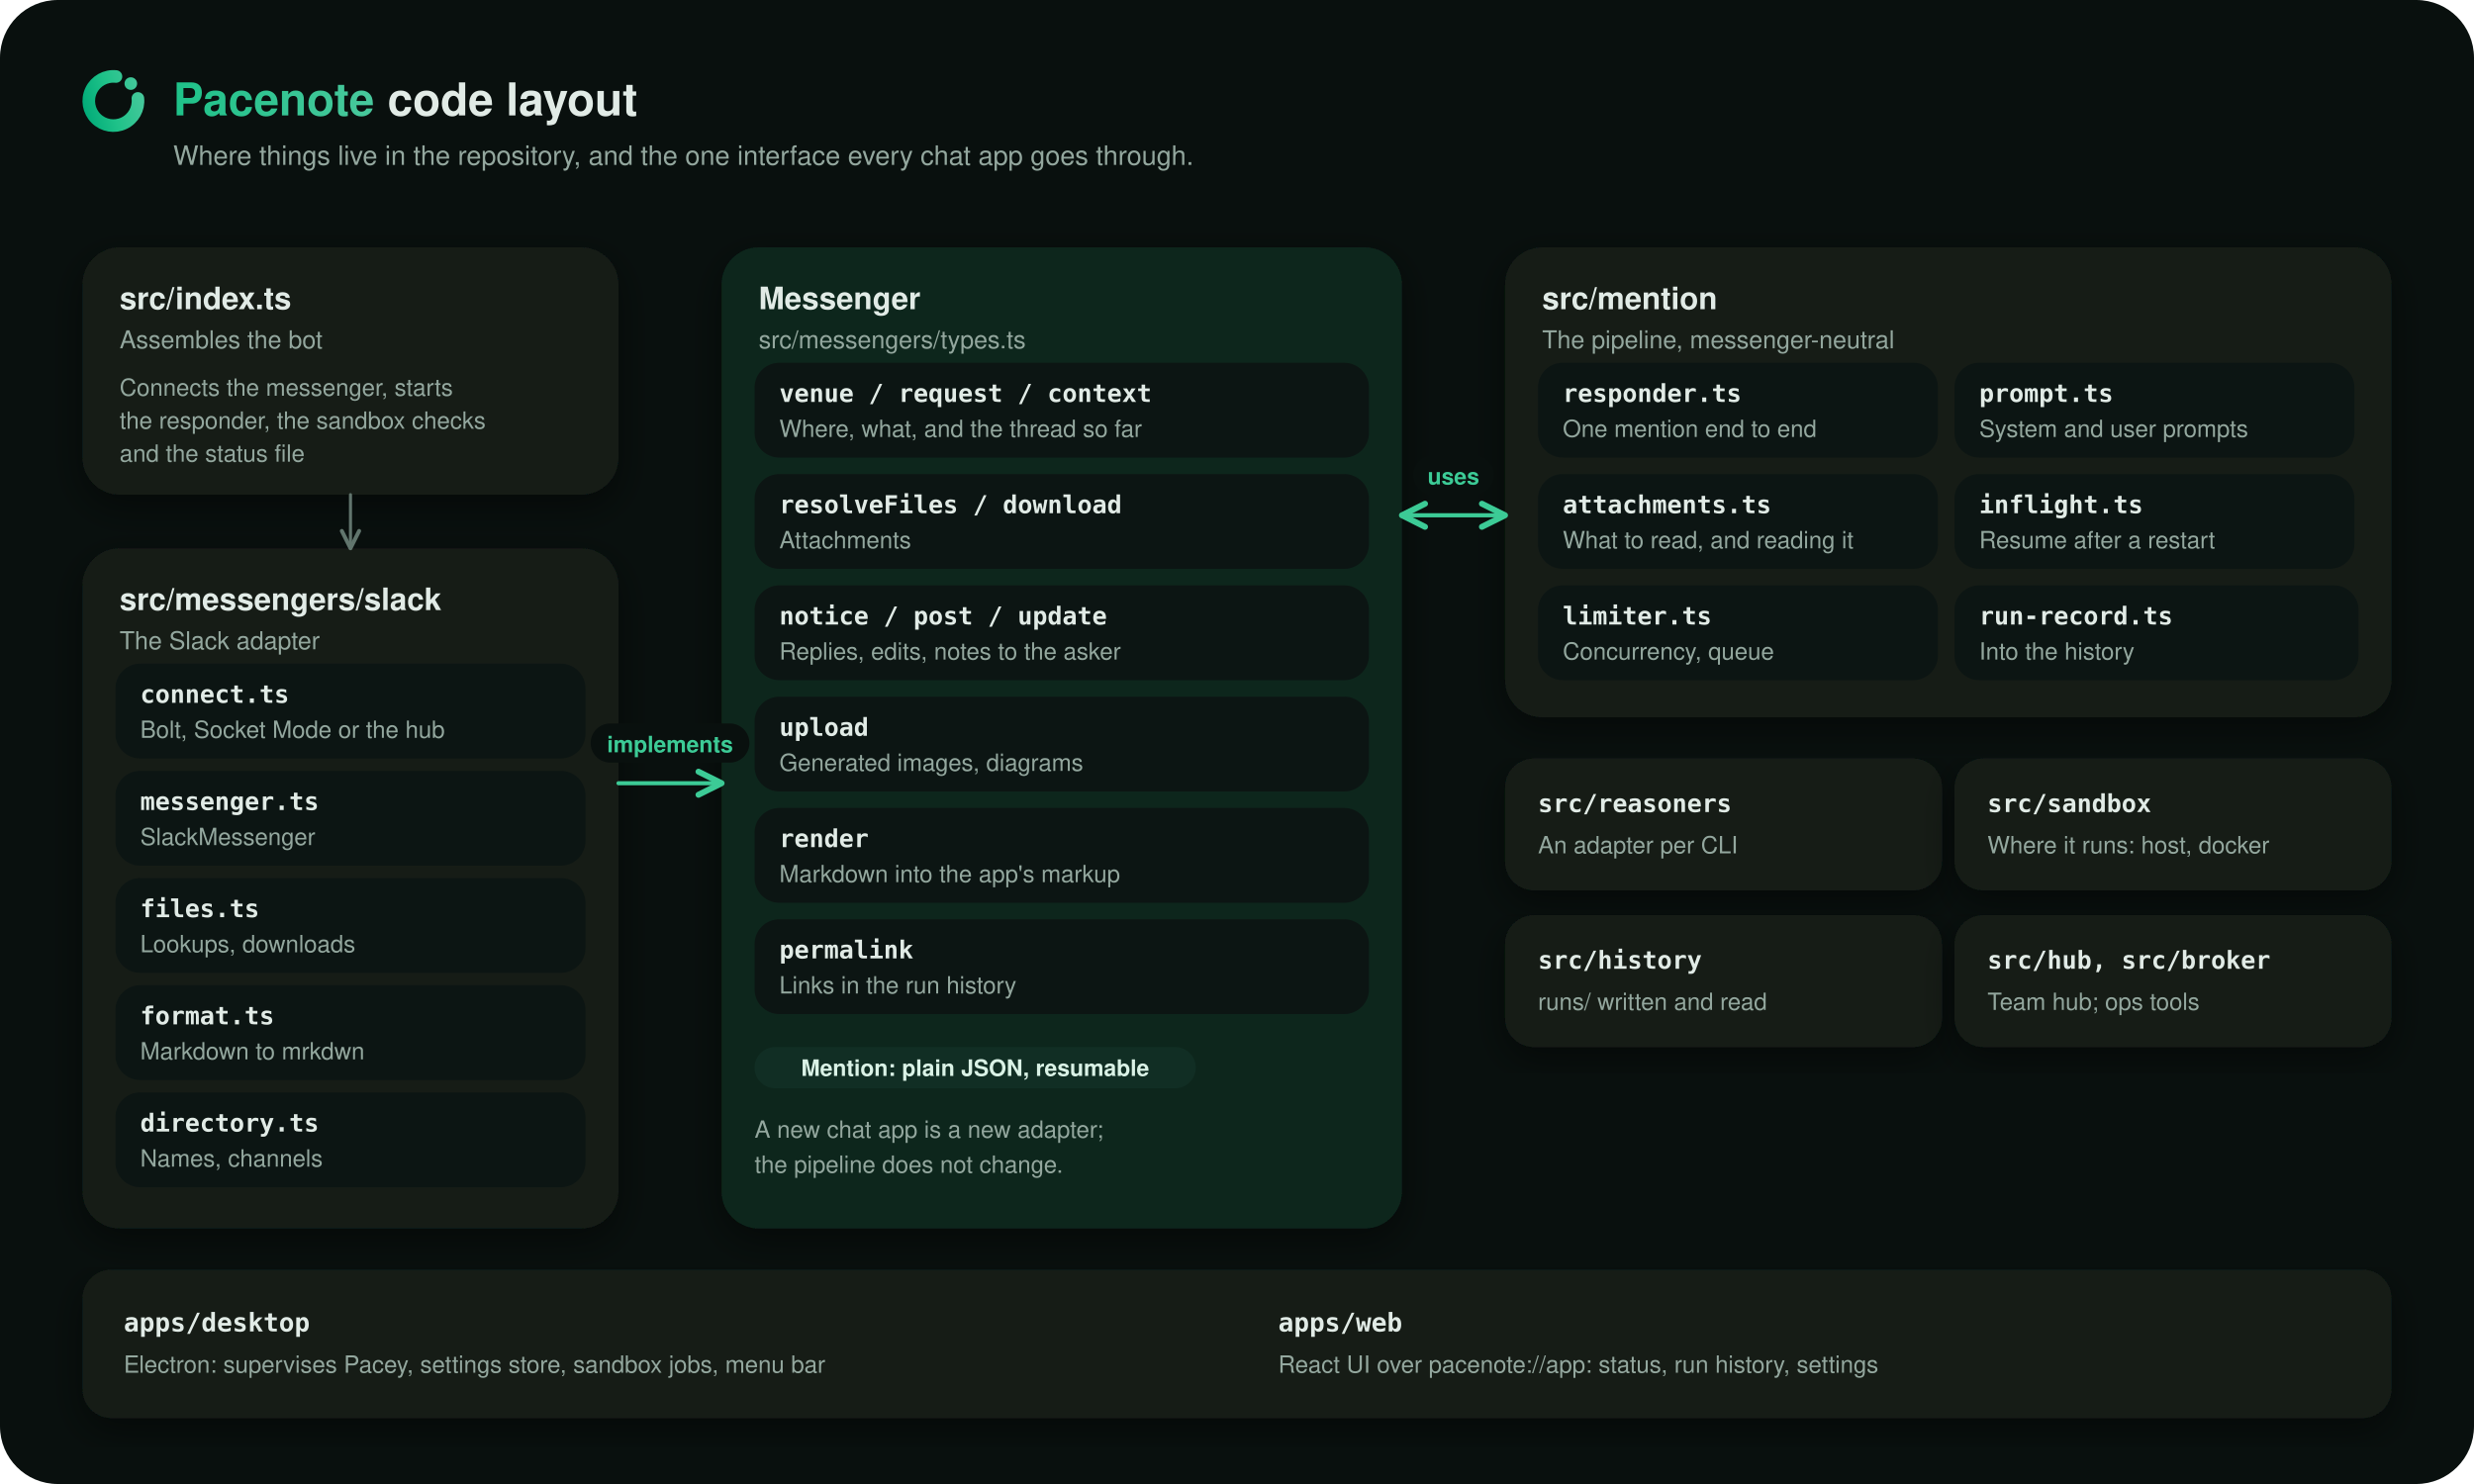
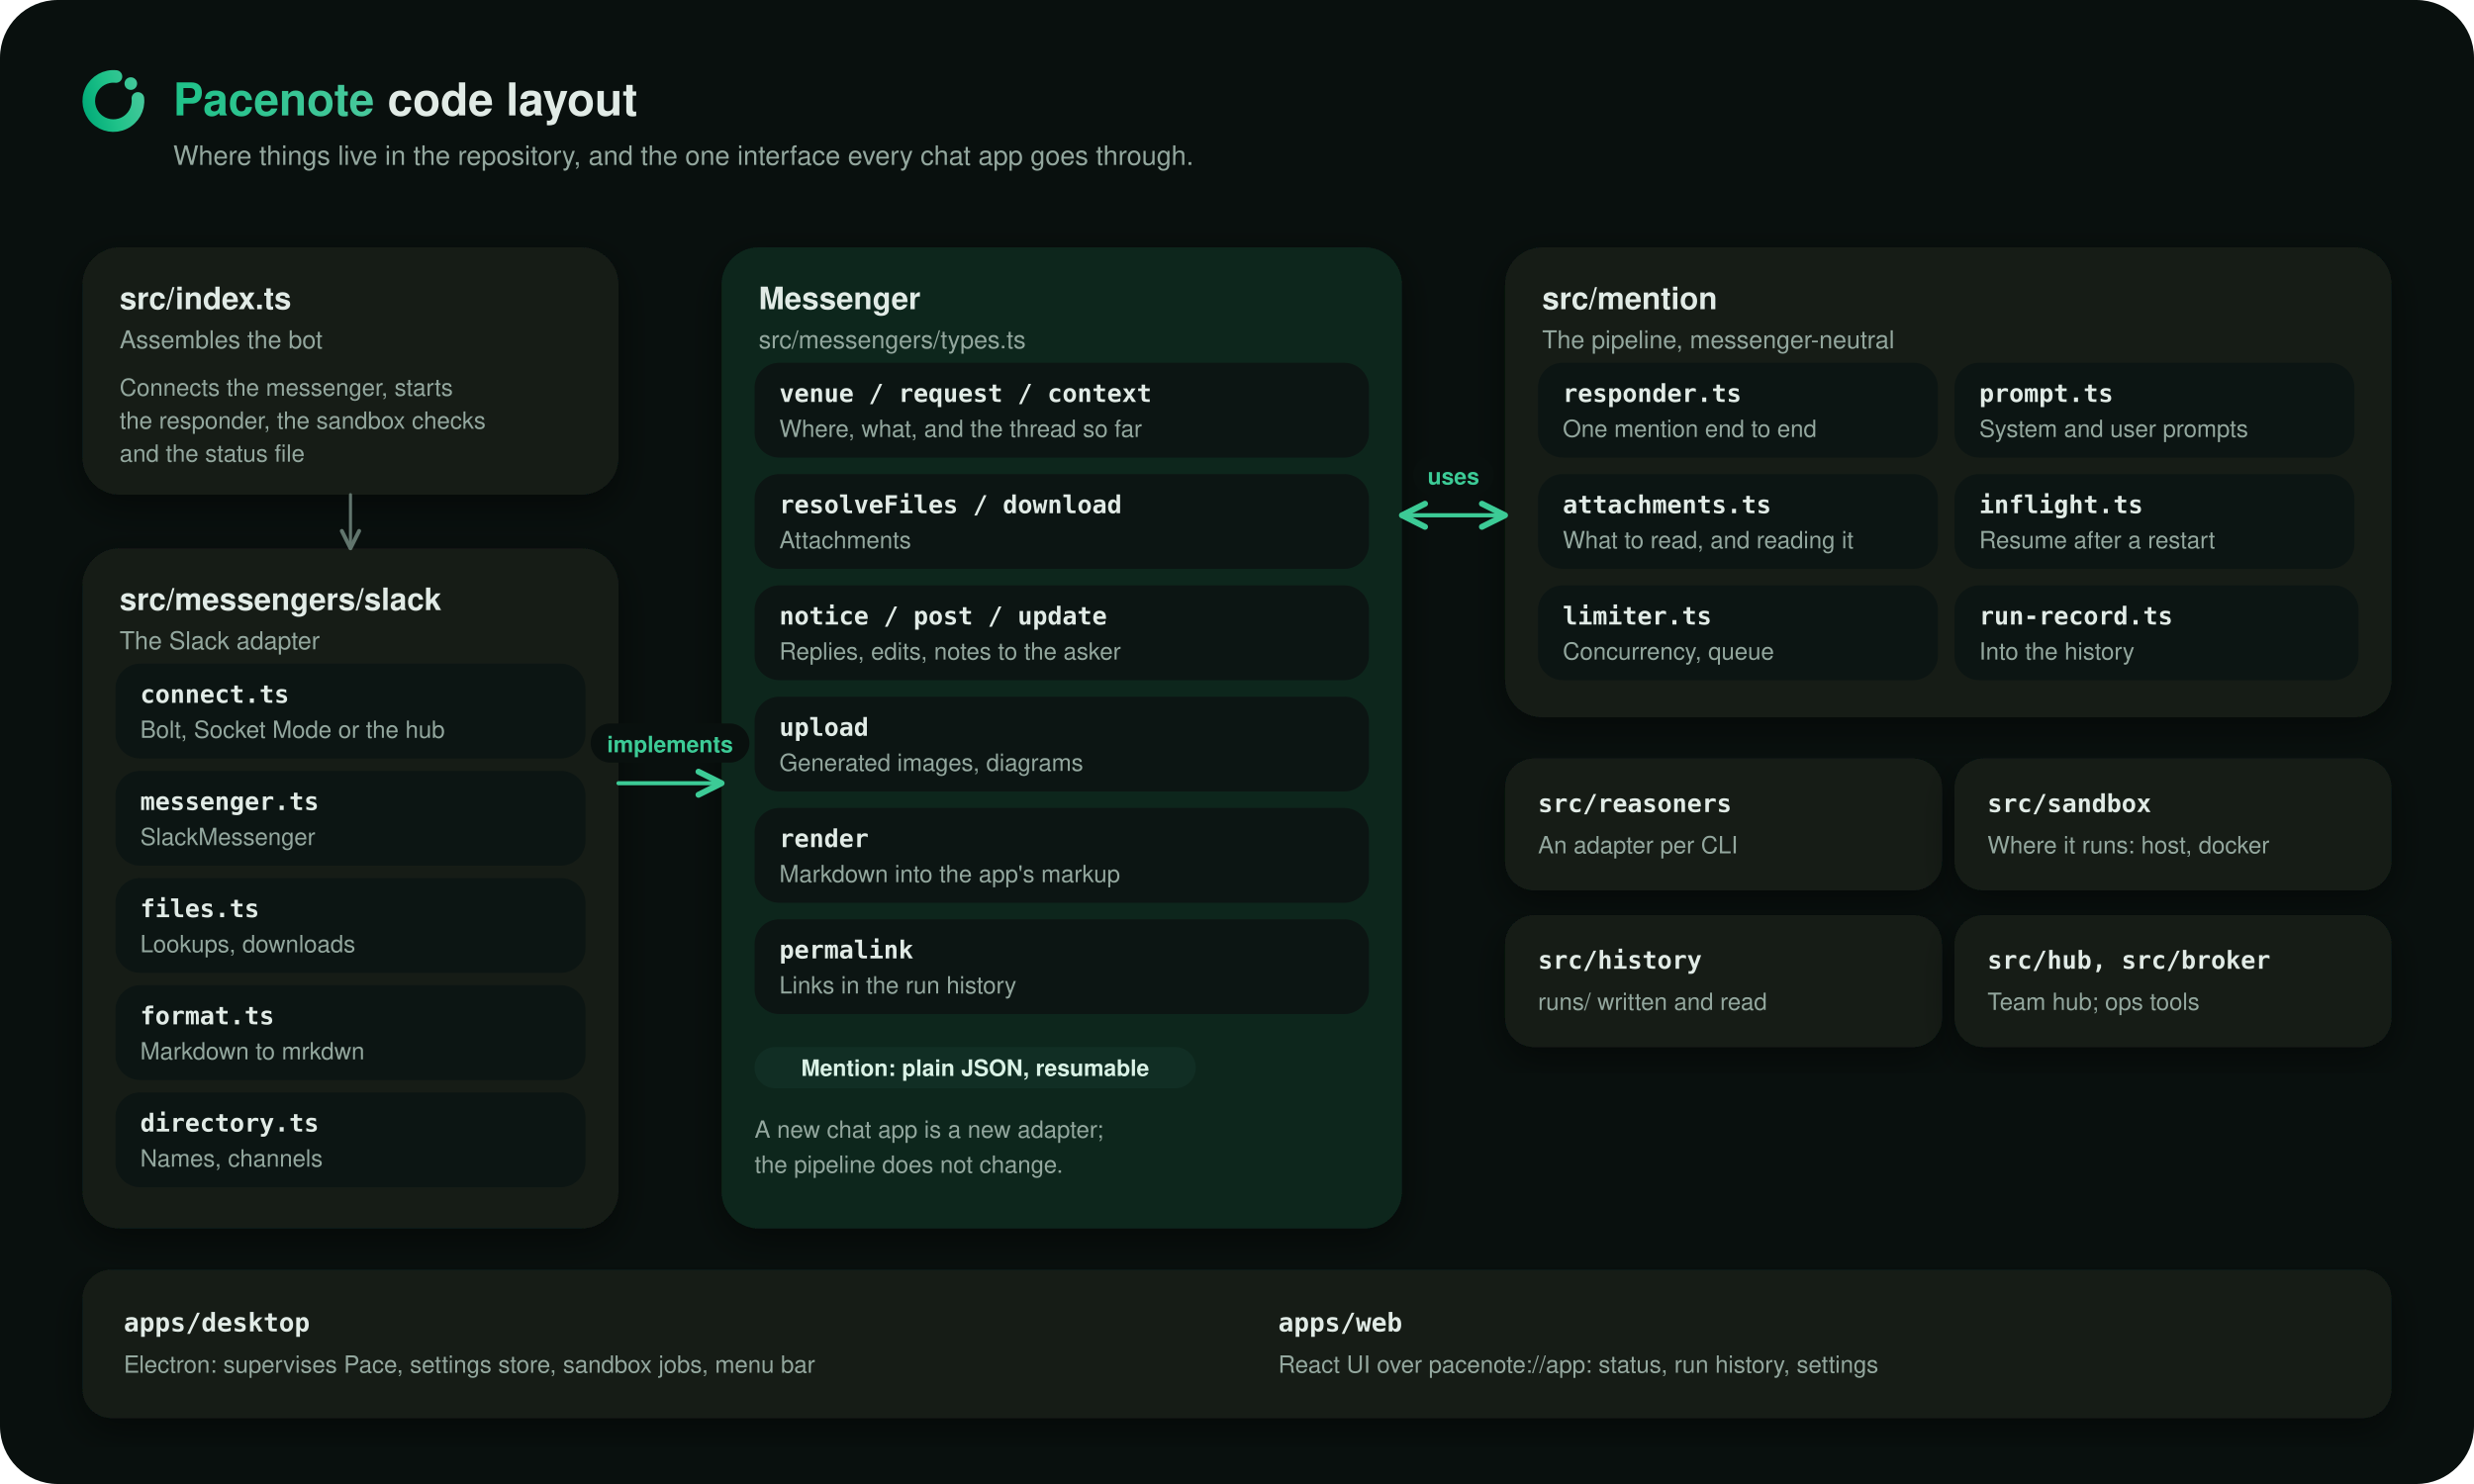
<svg xmlns="http://www.w3.org/2000/svg" width="1200" height="720" viewBox="0 0 1200 720" role="img" aria-label="Pacenote code layout">
  <defs>
    <linearGradient id="mark" x1="0" y1="1" x2="1" y2="0">
      <stop offset="0" stop-color="#01ab78" />
      <stop offset="0.46" stop-color="#1fc289" />
      <stop offset="1" stop-color="#48c89c" />
    </linearGradient>
    <linearGradient id="mark-big" gradientUnits="userSpaceOnUse" x1="54" y1="314" x2="458" y2="198">
      <stop offset="0" stop-color="#01ab78" />
      <stop offset="0.46" stop-color="#1fc289" />
      <stop offset="1" stop-color="#48c89c" />
    </linearGradient>
    <linearGradient id="wordmark" x1="0" y1="0" x2="1" y2="0">
      <stop offset="0" stop-color="#1fc289" />
      <stop offset="1" stop-color="#48c89c" />
    </linearGradient>
    <filter id="shadow" x="-10%" y="-10%" width="120%" height="130%">
      <feDropShadow dx="0" dy="6" stdDeviation="9" flood-color="#000000" flood-opacity="0.45" />
    </filter>
    <marker id="arrow" viewBox="0 0 10 10" refX="8.5" refY="5" markerWidth="8" markerHeight="8" orient="auto-start-reverse">
      <path d="M1.5 1.5L8.5 5L1.5 8.5" fill="none" stroke="#61756d" stroke-width="1.6" stroke-linecap="round" stroke-linejoin="round" />
    </marker>
    <marker id="arrow-main" viewBox="0 0 10 10" refX="8.5" refY="5" markerWidth="8" markerHeight="8" orient="auto-start-reverse">
      <path d="M1.5 1.5L8.5 5L1.5 8.5" fill="none" stroke="#3ccb96" stroke-width="1.8" stroke-linecap="round" stroke-linejoin="round" />
    </marker>
  </defs>
  <rect width="1200" height="720" rx="28" fill="#09100e" />
  <g transform="translate(36.35922 30.35922) scale(0.07281553)">
    <path d="M273.1 92.9A164 164 0 1 0 419.1 238.9" fill="none" stroke="url(#mark-big)" stroke-width="84" stroke-linecap="round" />
    <circle cx="372" cy="140" r="42" fill="url(#mark-big)" />
  </g>
  <text x="84" y="56" font-family="-apple-system, BlinkMacSystemFont, 'Segoe UI', Pretendard, 'Noto Sans KR', Helvetica, Arial, sans-serif" font-size="22" font-weight="700" fill="url(#wordmark)" text-anchor="start">Pacenote</text>
  <text x="188" y="56" font-family="-apple-system, BlinkMacSystemFont, 'Segoe UI', Pretendard, 'Noto Sans KR', Helvetica, Arial, sans-serif" font-size="22" font-weight="600" fill="#e1ebe6" text-anchor="start">code layout</text>
  <text x="84" y="80" font-family="-apple-system, BlinkMacSystemFont, 'Segoe UI', Pretendard, 'Noto Sans KR', Helvetica, Arial, sans-serif" font-size="13" font-weight="400" fill="#93a79e" text-anchor="start">Where things live in the repository, and the one interface every chat app goes through.</text>
  <rect x="40" y="120" width="260" height="120" rx="18" fill="#121c19" filter="url(#shadow)" />
  <text x="58" y="150" font-family="-apple-system, BlinkMacSystemFont, 'Segoe UI', Pretendard, 'Noto Sans KR', Helvetica, Arial, sans-serif" font-size="15" font-weight="600" fill="#e1ebe6" text-anchor="start">src/index.ts</text>
  <text x="58" y="169" font-family="-apple-system, BlinkMacSystemFont, 'Segoe UI', Pretendard, 'Noto Sans KR', Helvetica, Arial, sans-serif" font-size="12" font-weight="400" fill="#93a79e" text-anchor="start">Assembles the bot</text>
  <text x="58" y="192" font-family="-apple-system, BlinkMacSystemFont, 'Segoe UI', Pretendard, 'Noto Sans KR', Helvetica, Arial, sans-serif" font-size="11.5" font-weight="400" fill="#93a79e" text-anchor="start">Connects the messenger, starts</text>
  <text x="58" y="208" font-family="-apple-system, BlinkMacSystemFont, 'Segoe UI', Pretendard, 'Noto Sans KR', Helvetica, Arial, sans-serif" font-size="11.5" font-weight="400" fill="#93a79e" text-anchor="start">the responder, the sandbox checks</text>
  <text x="58" y="224" font-family="-apple-system, BlinkMacSystemFont, 'Segoe UI', Pretendard, 'Noto Sans KR', Helvetica, Arial, sans-serif" font-size="11.5" font-weight="400" fill="#93a79e" text-anchor="start">and the status file</text>
  <rect x="40" y="266" width="260" height="330" rx="18" fill="#121c19" filter="url(#shadow)" />
  <text x="58" y="296" font-family="-apple-system, BlinkMacSystemFont, 'Segoe UI', Pretendard, 'Noto Sans KR', Helvetica, Arial, sans-serif" font-size="15" font-weight="600" fill="#e1ebe6" text-anchor="start">src/messengers/slack</text>
  <text x="58" y="315" font-family="-apple-system, BlinkMacSystemFont, 'Segoe UI', Pretendard, 'Noto Sans KR', Helvetica, Arial, sans-serif" font-size="12" font-weight="400" fill="#93a79e" text-anchor="start">The Slack adapter</text>
  <rect x="56" y="322" width="228" height="46" rx="12" fill="#0c1513" />
  <text x="68" y="341" font-family="ui-monospace, 'SF Mono', 'JetBrains Mono', Menlo, Consolas, monospace" font-size="12" font-weight="600" fill="#e1ebe6" text-anchor="start">connect.ts</text>
  <text x="68" y="358" font-family="-apple-system, BlinkMacSystemFont, 'Segoe UI', Pretendard, 'Noto Sans KR', Helvetica, Arial, sans-serif" font-size="11.5" font-weight="400" fill="#93a79e" text-anchor="start">Bolt, Socket Mode or the hub</text>
  <rect x="56" y="374" width="228" height="46" rx="12" fill="#0c1513" />
  <text x="68" y="393" font-family="ui-monospace, 'SF Mono', 'JetBrains Mono', Menlo, Consolas, monospace" font-size="12" font-weight="600" fill="#e1ebe6" text-anchor="start">messenger.ts</text>
  <text x="68" y="410" font-family="-apple-system, BlinkMacSystemFont, 'Segoe UI', Pretendard, 'Noto Sans KR', Helvetica, Arial, sans-serif" font-size="11.5" font-weight="400" fill="#93a79e" text-anchor="start">SlackMessenger</text>
  <rect x="56" y="426" width="228" height="46" rx="12" fill="#0c1513" />
  <text x="68" y="445" font-family="ui-monospace, 'SF Mono', 'JetBrains Mono', Menlo, Consolas, monospace" font-size="12" font-weight="600" fill="#e1ebe6" text-anchor="start">files.ts</text>
  <text x="68" y="462" font-family="-apple-system, BlinkMacSystemFont, 'Segoe UI', Pretendard, 'Noto Sans KR', Helvetica, Arial, sans-serif" font-size="11.5" font-weight="400" fill="#93a79e" text-anchor="start">Lookups, downloads</text>
  <rect x="56" y="478" width="228" height="46" rx="12" fill="#0c1513" />
  <text x="68" y="497" font-family="ui-monospace, 'SF Mono', 'JetBrains Mono', Menlo, Consolas, monospace" font-size="12" font-weight="600" fill="#e1ebe6" text-anchor="start">format.ts</text>
  <text x="68" y="514" font-family="-apple-system, BlinkMacSystemFont, 'Segoe UI', Pretendard, 'Noto Sans KR', Helvetica, Arial, sans-serif" font-size="11.5" font-weight="400" fill="#93a79e" text-anchor="start">Markdown to mrkdwn</text>
  <rect x="56" y="530" width="228" height="46" rx="12" fill="#0c1513" />
  <text x="68" y="549" font-family="ui-monospace, 'SF Mono', 'JetBrains Mono', Menlo, Consolas, monospace" font-size="12" font-weight="600" fill="#e1ebe6" text-anchor="start">directory.ts</text>
  <text x="68" y="566" font-family="-apple-system, BlinkMacSystemFont, 'Segoe UI', Pretendard, 'Noto Sans KR', Helvetica, Arial, sans-serif" font-size="11.5" font-weight="400" fill="#93a79e" text-anchor="start">Names, channels</text>
  <rect x="350" y="120" width="330" height="476" rx="18" fill="#0f271e" filter="url(#shadow)" />
  <text x="368" y="150" font-family="-apple-system, BlinkMacSystemFont, 'Segoe UI', Pretendard, 'Noto Sans KR', Helvetica, Arial, sans-serif" font-size="15" font-weight="600" fill="#e1ebe6" text-anchor="start">Messenger</text>
  <text x="368" y="169" font-family="-apple-system, BlinkMacSystemFont, 'Segoe UI', Pretendard, 'Noto Sans KR', Helvetica, Arial, sans-serif" font-size="12" font-weight="400" fill="#93a79e" text-anchor="start">src/messengers/types.ts</text>
  <rect x="366" y="176" width="298" height="46" rx="12" fill="#0c1513" />
  <text x="378" y="195" font-family="ui-monospace, 'SF Mono', 'JetBrains Mono', Menlo, Consolas, monospace" font-size="12" font-weight="600" fill="#e1ebe6" text-anchor="start">venue / request / context</text>
  <text x="378" y="212" font-family="-apple-system, BlinkMacSystemFont, 'Segoe UI', Pretendard, 'Noto Sans KR', Helvetica, Arial, sans-serif" font-size="11.5" font-weight="400" fill="#93a79e" text-anchor="start">Where, what, and the thread so far</text>
  <rect x="366" y="230" width="298" height="46" rx="12" fill="#0c1513" />
  <text x="378" y="249" font-family="ui-monospace, 'SF Mono', 'JetBrains Mono', Menlo, Consolas, monospace" font-size="12" font-weight="600" fill="#e1ebe6" text-anchor="start">resolveFiles / download</text>
  <text x="378" y="266" font-family="-apple-system, BlinkMacSystemFont, 'Segoe UI', Pretendard, 'Noto Sans KR', Helvetica, Arial, sans-serif" font-size="11.5" font-weight="400" fill="#93a79e" text-anchor="start">Attachments</text>
  <rect x="366" y="284" width="298" height="46" rx="12" fill="#0c1513" />
  <text x="378" y="303" font-family="ui-monospace, 'SF Mono', 'JetBrains Mono', Menlo, Consolas, monospace" font-size="12" font-weight="600" fill="#e1ebe6" text-anchor="start">notice / post / update</text>
  <text x="378" y="320" font-family="-apple-system, BlinkMacSystemFont, 'Segoe UI', Pretendard, 'Noto Sans KR', Helvetica, Arial, sans-serif" font-size="11.5" font-weight="400" fill="#93a79e" text-anchor="start">Replies, edits, notes to the asker</text>
  <rect x="366" y="338" width="298" height="46" rx="12" fill="#0c1513" />
  <text x="378" y="357" font-family="ui-monospace, 'SF Mono', 'JetBrains Mono', Menlo, Consolas, monospace" font-size="12" font-weight="600" fill="#e1ebe6" text-anchor="start">upload</text>
  <text x="378" y="374" font-family="-apple-system, BlinkMacSystemFont, 'Segoe UI', Pretendard, 'Noto Sans KR', Helvetica, Arial, sans-serif" font-size="11.5" font-weight="400" fill="#93a79e" text-anchor="start">Generated images, diagrams</text>
  <rect x="366" y="392" width="298" height="46" rx="12" fill="#0c1513" />
  <text x="378" y="411" font-family="ui-monospace, 'SF Mono', 'JetBrains Mono', Menlo, Consolas, monospace" font-size="12" font-weight="600" fill="#e1ebe6" text-anchor="start">render</text>
  <text x="378" y="428" font-family="-apple-system, BlinkMacSystemFont, 'Segoe UI', Pretendard, 'Noto Sans KR', Helvetica, Arial, sans-serif" font-size="11.5" font-weight="400" fill="#93a79e" text-anchor="start">Markdown into the app's markup</text>
  <rect x="366" y="446" width="298" height="46" rx="12" fill="#0c1513" />
  <text x="378" y="465" font-family="ui-monospace, 'SF Mono', 'JetBrains Mono', Menlo, Consolas, monospace" font-size="12" font-weight="600" fill="#e1ebe6" text-anchor="start">permalink</text>
  <text x="378" y="482" font-family="-apple-system, BlinkMacSystemFont, 'Segoe UI', Pretendard, 'Noto Sans KR', Helvetica, Arial, sans-serif" font-size="11.5" font-weight="400" fill="#93a79e" text-anchor="start">Links in the run history</text>
  <rect x="366" y="508" width="214" height="20" rx="10" fill="#112e24" fill-opacity="1" />
  <text x="473" y="522" font-family="-apple-system, BlinkMacSystemFont, 'Segoe UI', Pretendard, 'Noto Sans KR', Helvetica, Arial, sans-serif" font-size="11" font-weight="600" fill="#daf2e6" text-anchor="middle">Mention: plain JSON, resumable</text>
  <text x="366" y="552" font-family="-apple-system, BlinkMacSystemFont, 'Segoe UI', Pretendard, 'Noto Sans KR', Helvetica, Arial, sans-serif" font-size="11.5" font-weight="400" fill="#93a79e" text-anchor="start">A new chat app is a new adapter;</text>
  <text x="366" y="569" font-family="-apple-system, BlinkMacSystemFont, 'Segoe UI', Pretendard, 'Noto Sans KR', Helvetica, Arial, sans-serif" font-size="11.5" font-weight="400" fill="#93a79e" text-anchor="start">the pipeline does not change.</text>
  <rect x="730" y="120" width="430" height="228" rx="18" fill="#121c19" filter="url(#shadow)" />
  <text x="748" y="150" font-family="-apple-system, BlinkMacSystemFont, 'Segoe UI', Pretendard, 'Noto Sans KR', Helvetica, Arial, sans-serif" font-size="15" font-weight="600" fill="#e1ebe6" text-anchor="start">src/mention</text>
  <text x="748" y="169" font-family="-apple-system, BlinkMacSystemFont, 'Segoe UI', Pretendard, 'Noto Sans KR', Helvetica, Arial, sans-serif" font-size="12" font-weight="400" fill="#93a79e" text-anchor="start">The pipeline, messenger-neutral</text>
  <rect x="746" y="176" width="194" height="46" rx="12" fill="#0c1513" />
  <text x="758" y="195" font-family="ui-monospace, 'SF Mono', 'JetBrains Mono', Menlo, Consolas, monospace" font-size="12" font-weight="600" fill="#e1ebe6" text-anchor="start">responder.ts</text>
  <text x="758" y="212" font-family="-apple-system, BlinkMacSystemFont, 'Segoe UI', Pretendard, 'Noto Sans KR', Helvetica, Arial, sans-serif" font-size="11.5" font-weight="400" fill="#93a79e" text-anchor="start">One mention end to end</text>
  <rect x="948" y="176" width="194" height="46" rx="12" fill="#0c1513" />
  <text x="960" y="195" font-family="ui-monospace, 'SF Mono', 'JetBrains Mono', Menlo, Consolas, monospace" font-size="12" font-weight="600" fill="#e1ebe6" text-anchor="start">prompt.ts</text>
  <text x="960" y="212" font-family="-apple-system, BlinkMacSystemFont, 'Segoe UI', Pretendard, 'Noto Sans KR', Helvetica, Arial, sans-serif" font-size="11.5" font-weight="400" fill="#93a79e" text-anchor="start">System and user prompts</text>
  <rect x="746" y="230" width="194" height="46" rx="12" fill="#0c1513" />
  <text x="758" y="249" font-family="ui-monospace, 'SF Mono', 'JetBrains Mono', Menlo, Consolas, monospace" font-size="12" font-weight="600" fill="#e1ebe6" text-anchor="start">attachments.ts</text>
  <text x="758" y="266" font-family="-apple-system, BlinkMacSystemFont, 'Segoe UI', Pretendard, 'Noto Sans KR', Helvetica, Arial, sans-serif" font-size="11.5" font-weight="400" fill="#93a79e" text-anchor="start">What to read, and reading it</text>
  <rect x="948" y="230" width="194" height="46" rx="12" fill="#0c1513" />
  <text x="960" y="249" font-family="ui-monospace, 'SF Mono', 'JetBrains Mono', Menlo, Consolas, monospace" font-size="12" font-weight="600" fill="#e1ebe6" text-anchor="start">inflight.ts</text>
  <text x="960" y="266" font-family="-apple-system, BlinkMacSystemFont, 'Segoe UI', Pretendard, 'Noto Sans KR', Helvetica, Arial, sans-serif" font-size="11.5" font-weight="400" fill="#93a79e" text-anchor="start">Resume after a restart</text>
  <rect x="746" y="284" width="194" height="46" rx="12" fill="#0c1513" />
  <text x="758" y="303" font-family="ui-monospace, 'SF Mono', 'JetBrains Mono', Menlo, Consolas, monospace" font-size="12" font-weight="600" fill="#e1ebe6" text-anchor="start">limiter.ts</text>
  <text x="758" y="320" font-family="-apple-system, BlinkMacSystemFont, 'Segoe UI', Pretendard, 'Noto Sans KR', Helvetica, Arial, sans-serif" font-size="11.5" font-weight="400" fill="#93a79e" text-anchor="start">Concurrency, queue</text>
  <rect x="948" y="284" width="196" height="46" rx="12" fill="#0c1513" />
  <text x="960" y="303" font-family="ui-monospace, 'SF Mono', 'JetBrains Mono', Menlo, Consolas, monospace" font-size="12" font-weight="600" fill="#e1ebe6" text-anchor="start">run-record.ts</text>
  <text x="960" y="320" font-family="-apple-system, BlinkMacSystemFont, 'Segoe UI', Pretendard, 'Noto Sans KR', Helvetica, Arial, sans-serif" font-size="11.5" font-weight="400" fill="#93a79e" text-anchor="start">Into the history</text>
  <rect x="730" y="368" width="212" height="64" rx="14" fill="#121c19" filter="url(#shadow)" />
  <text x="746" y="394" font-family="ui-monospace, 'SF Mono', 'JetBrains Mono', Menlo, Consolas, monospace" font-size="12" font-weight="600" fill="#e1ebe6" text-anchor="start">src/reasoners</text>
  <text x="746" y="414" font-family="-apple-system, BlinkMacSystemFont, 'Segoe UI', Pretendard, 'Noto Sans KR', Helvetica, Arial, sans-serif" font-size="11.5" font-weight="400" fill="#93a79e" text-anchor="start">An adapter per CLI</text>
  <rect x="948" y="368" width="212" height="64" rx="14" fill="#121c19" filter="url(#shadow)" />
  <text x="964" y="394" font-family="ui-monospace, 'SF Mono', 'JetBrains Mono', Menlo, Consolas, monospace" font-size="12" font-weight="600" fill="#e1ebe6" text-anchor="start">src/sandbox</text>
  <text x="964" y="414" font-family="-apple-system, BlinkMacSystemFont, 'Segoe UI', Pretendard, 'Noto Sans KR', Helvetica, Arial, sans-serif" font-size="11.5" font-weight="400" fill="#93a79e" text-anchor="start">Where it runs: host, docker</text>
  <rect x="730" y="444" width="212" height="64" rx="14" fill="#121c19" filter="url(#shadow)" />
  <text x="746" y="470" font-family="ui-monospace, 'SF Mono', 'JetBrains Mono', Menlo, Consolas, monospace" font-size="12" font-weight="600" fill="#e1ebe6" text-anchor="start">src/history</text>
  <text x="746" y="490" font-family="-apple-system, BlinkMacSystemFont, 'Segoe UI', Pretendard, 'Noto Sans KR', Helvetica, Arial, sans-serif" font-size="11.5" font-weight="400" fill="#93a79e" text-anchor="start">runs/ written and read</text>
  <rect x="948" y="444" width="212" height="64" rx="14" fill="#121c19" filter="url(#shadow)" />
  <text x="964" y="470" font-family="ui-monospace, 'SF Mono', 'JetBrains Mono', Menlo, Consolas, monospace" font-size="12" font-weight="600" fill="#e1ebe6" text-anchor="start">src/hub, src/broker</text>
  <text x="964" y="490" font-family="-apple-system, BlinkMacSystemFont, 'Segoe UI', Pretendard, 'Noto Sans KR', Helvetica, Arial, sans-serif" font-size="11.5" font-weight="400" fill="#93a79e" text-anchor="start">Team hub; ops tools</text>
  <path d="M300 380 L350 380" fill="none" stroke="#3ccb96" stroke-width="2" stroke-linecap="round" stroke-linejoin="round" marker-end="url(#arrow-main)" />
  <rect x="286.5" y="351" width="77" height="19" rx="9.5" fill="#09100e" />
  <text x="325" y="365" font-family="-apple-system, BlinkMacSystemFont, 'Segoe UI', Pretendard, 'Noto Sans KR', Helvetica, Arial, sans-serif" font-size="11" font-weight="600" fill="#3ccb96" text-anchor="middle">implements</text>
  <path d="M680 250 L730 250" fill="none" stroke="#3ccb96" stroke-width="2" stroke-linecap="round" stroke-linejoin="round" marker-end="url(#arrow-main)" marker-start="url(#arrow-main)" />
  <rect x="685.5" y="221" width="39" height="19" rx="9.5" fill="#09100e" />
  <text x="705" y="235" font-family="-apple-system, BlinkMacSystemFont, 'Segoe UI', Pretendard, 'Noto Sans KR', Helvetica, Arial, sans-serif" font-size="11" font-weight="600" fill="#3ccb96" text-anchor="middle">uses</text>
  <path d="M170 240 L170 266" fill="none" stroke="#61756d" stroke-width="1.5" stroke-linecap="round" stroke-linejoin="round" marker-end="url(#arrow)" />
  <rect x="40" y="616" width="1120" height="72" rx="14" fill="#121c19" filter="url(#shadow)" />
  <text x="60" y="646" font-family="ui-monospace, 'SF Mono', 'JetBrains Mono', Menlo, Consolas, monospace" font-size="12.5" font-weight="600" fill="#e1ebe6" text-anchor="start">apps/desktop</text>
-   <text x="60" y="666" font-family="-apple-system, BlinkMacSystemFont, 'Segoe UI', Pretendard, 'Noto Sans KR', Helvetica, Arial, sans-serif" font-size="11.5" font-weight="400" fill="#93a79e" text-anchor="start">Electron: supervises Pacey, settings store, sandbox jobs, menu bar</text>
+   <text x="60" y="666" font-family="-apple-system, BlinkMacSystemFont, 'Segoe UI', Pretendard, 'Noto Sans KR', Helvetica, Arial, sans-serif" font-size="11.5" font-weight="400" fill="#93a79e" text-anchor="start">Electron: supervises Pace, settings store, sandbox jobs, menu bar</text>
  <text x="620" y="646" font-family="ui-monospace, 'SF Mono', 'JetBrains Mono', Menlo, Consolas, monospace" font-size="12.5" font-weight="600" fill="#e1ebe6" text-anchor="start">apps/web</text>
  <text x="620" y="666" font-family="-apple-system, BlinkMacSystemFont, 'Segoe UI', Pretendard, 'Noto Sans KR', Helvetica, Arial, sans-serif" font-size="11.5" font-weight="400" fill="#93a79e" text-anchor="start">React UI over pacenote://app: status, run history, settings</text>
</svg>
